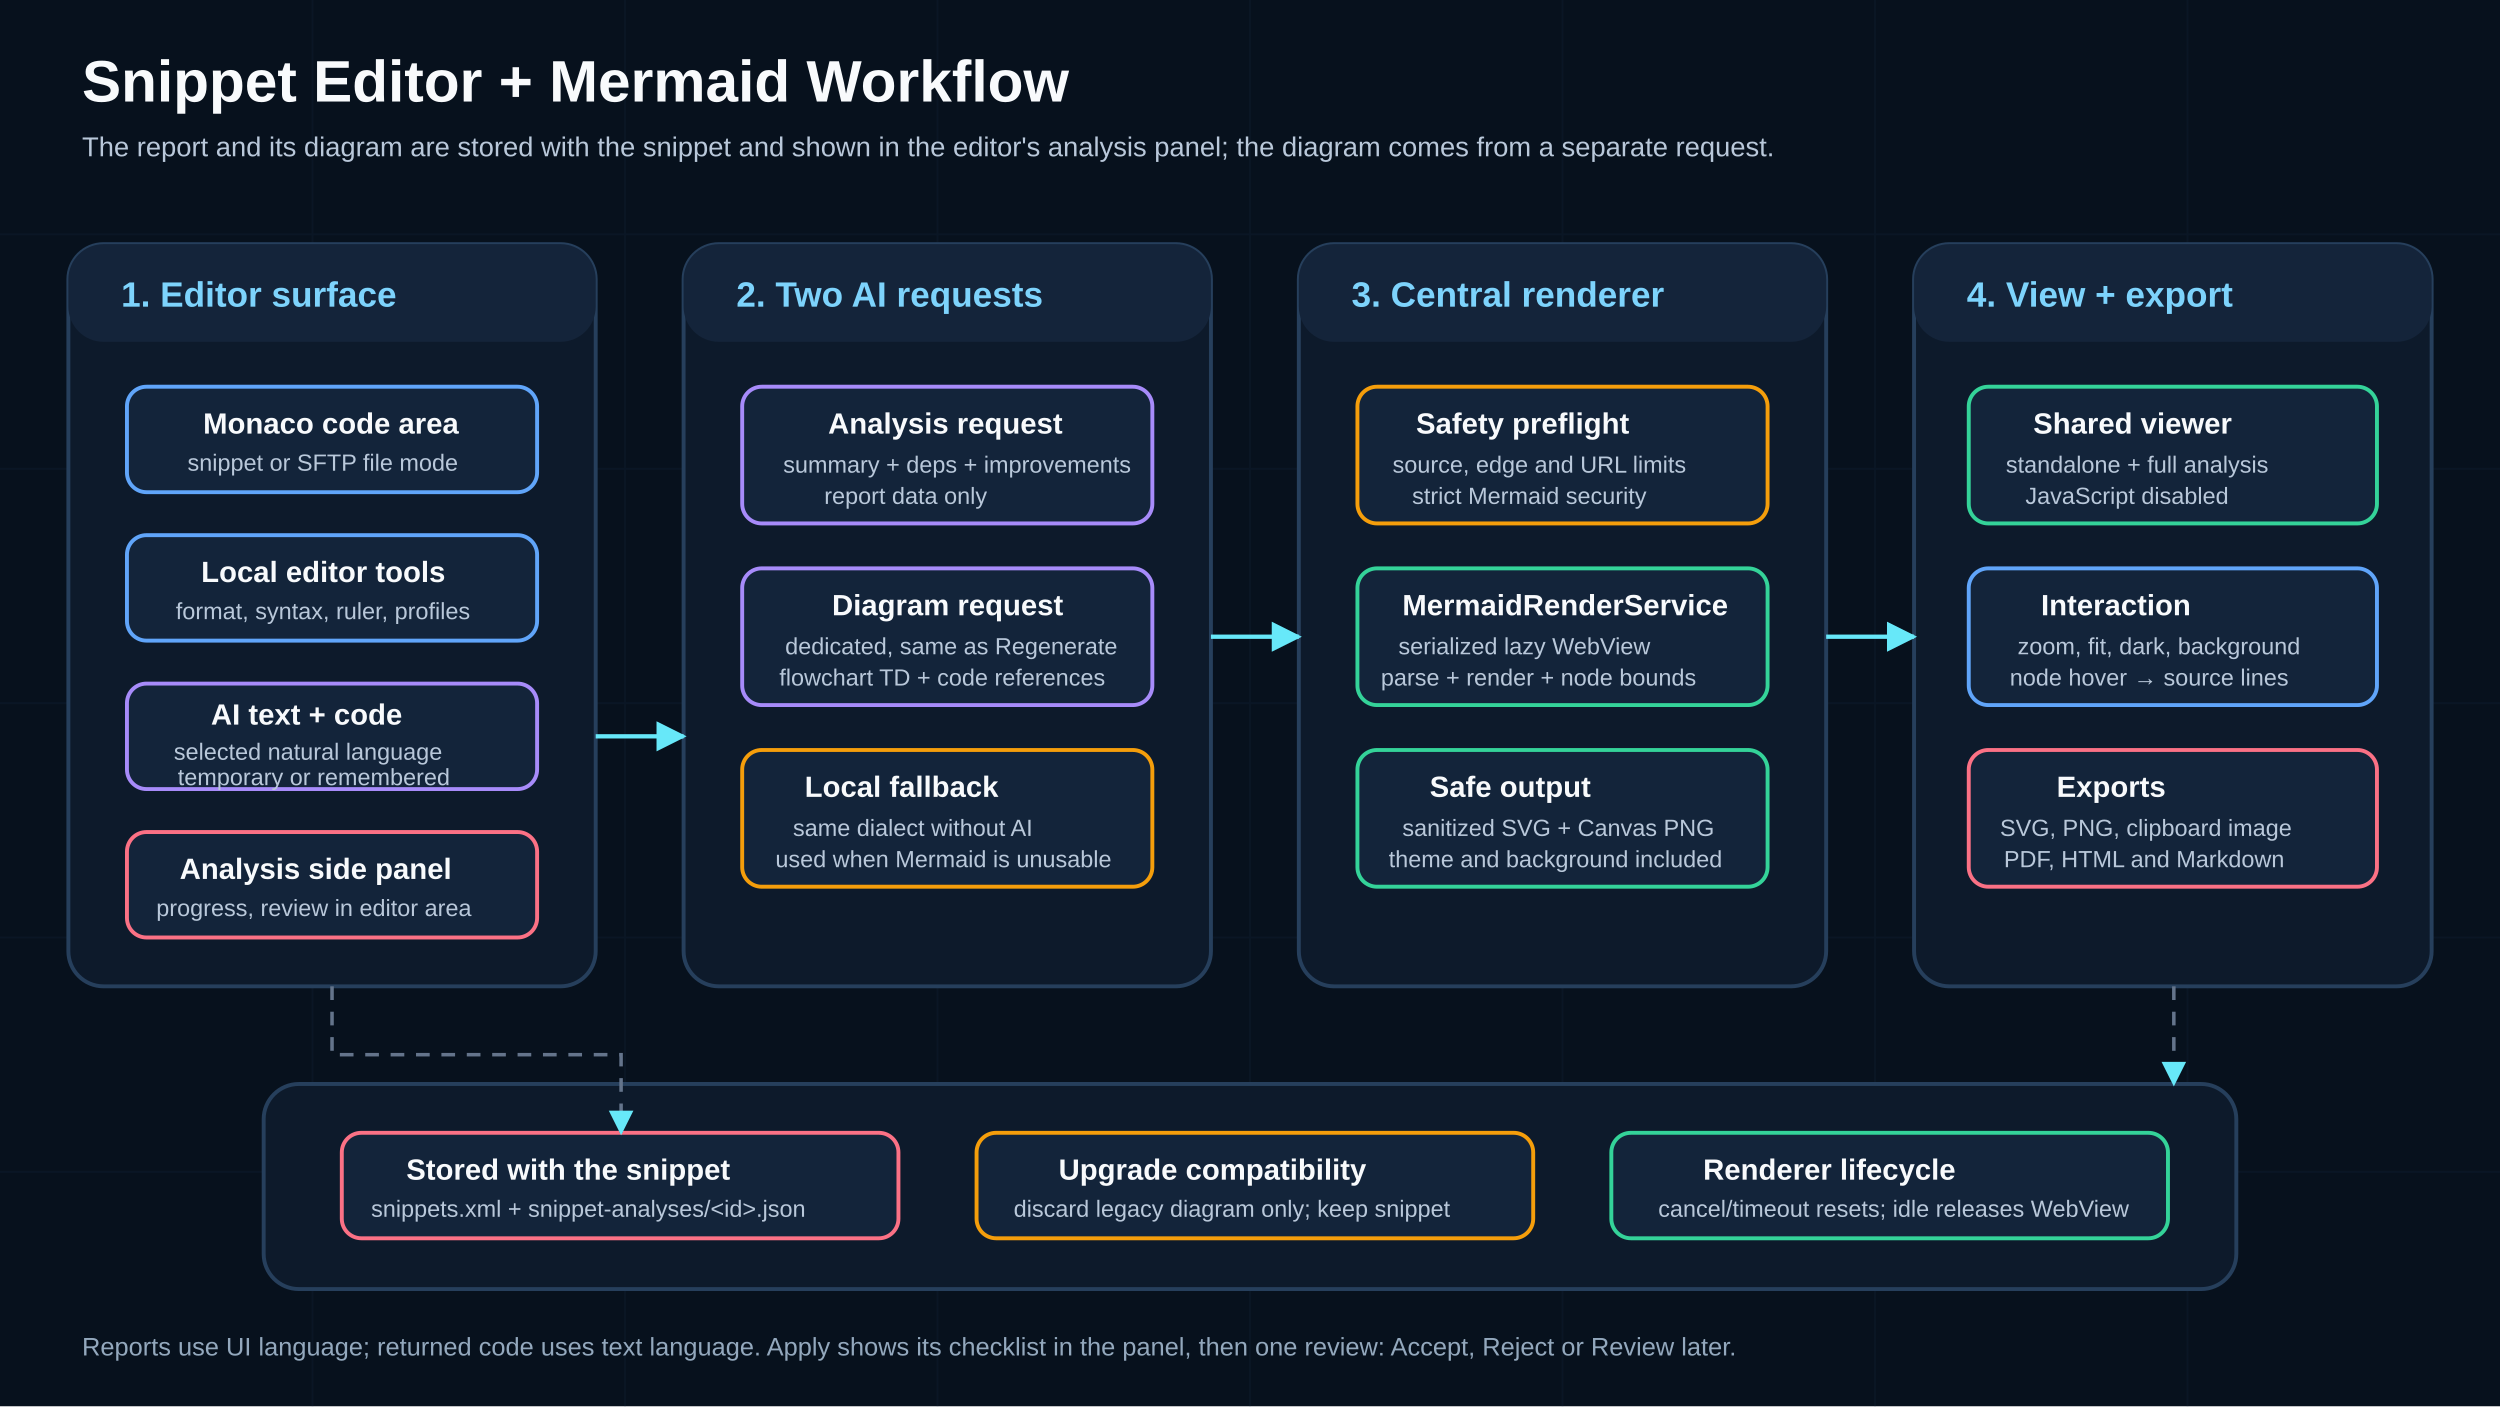
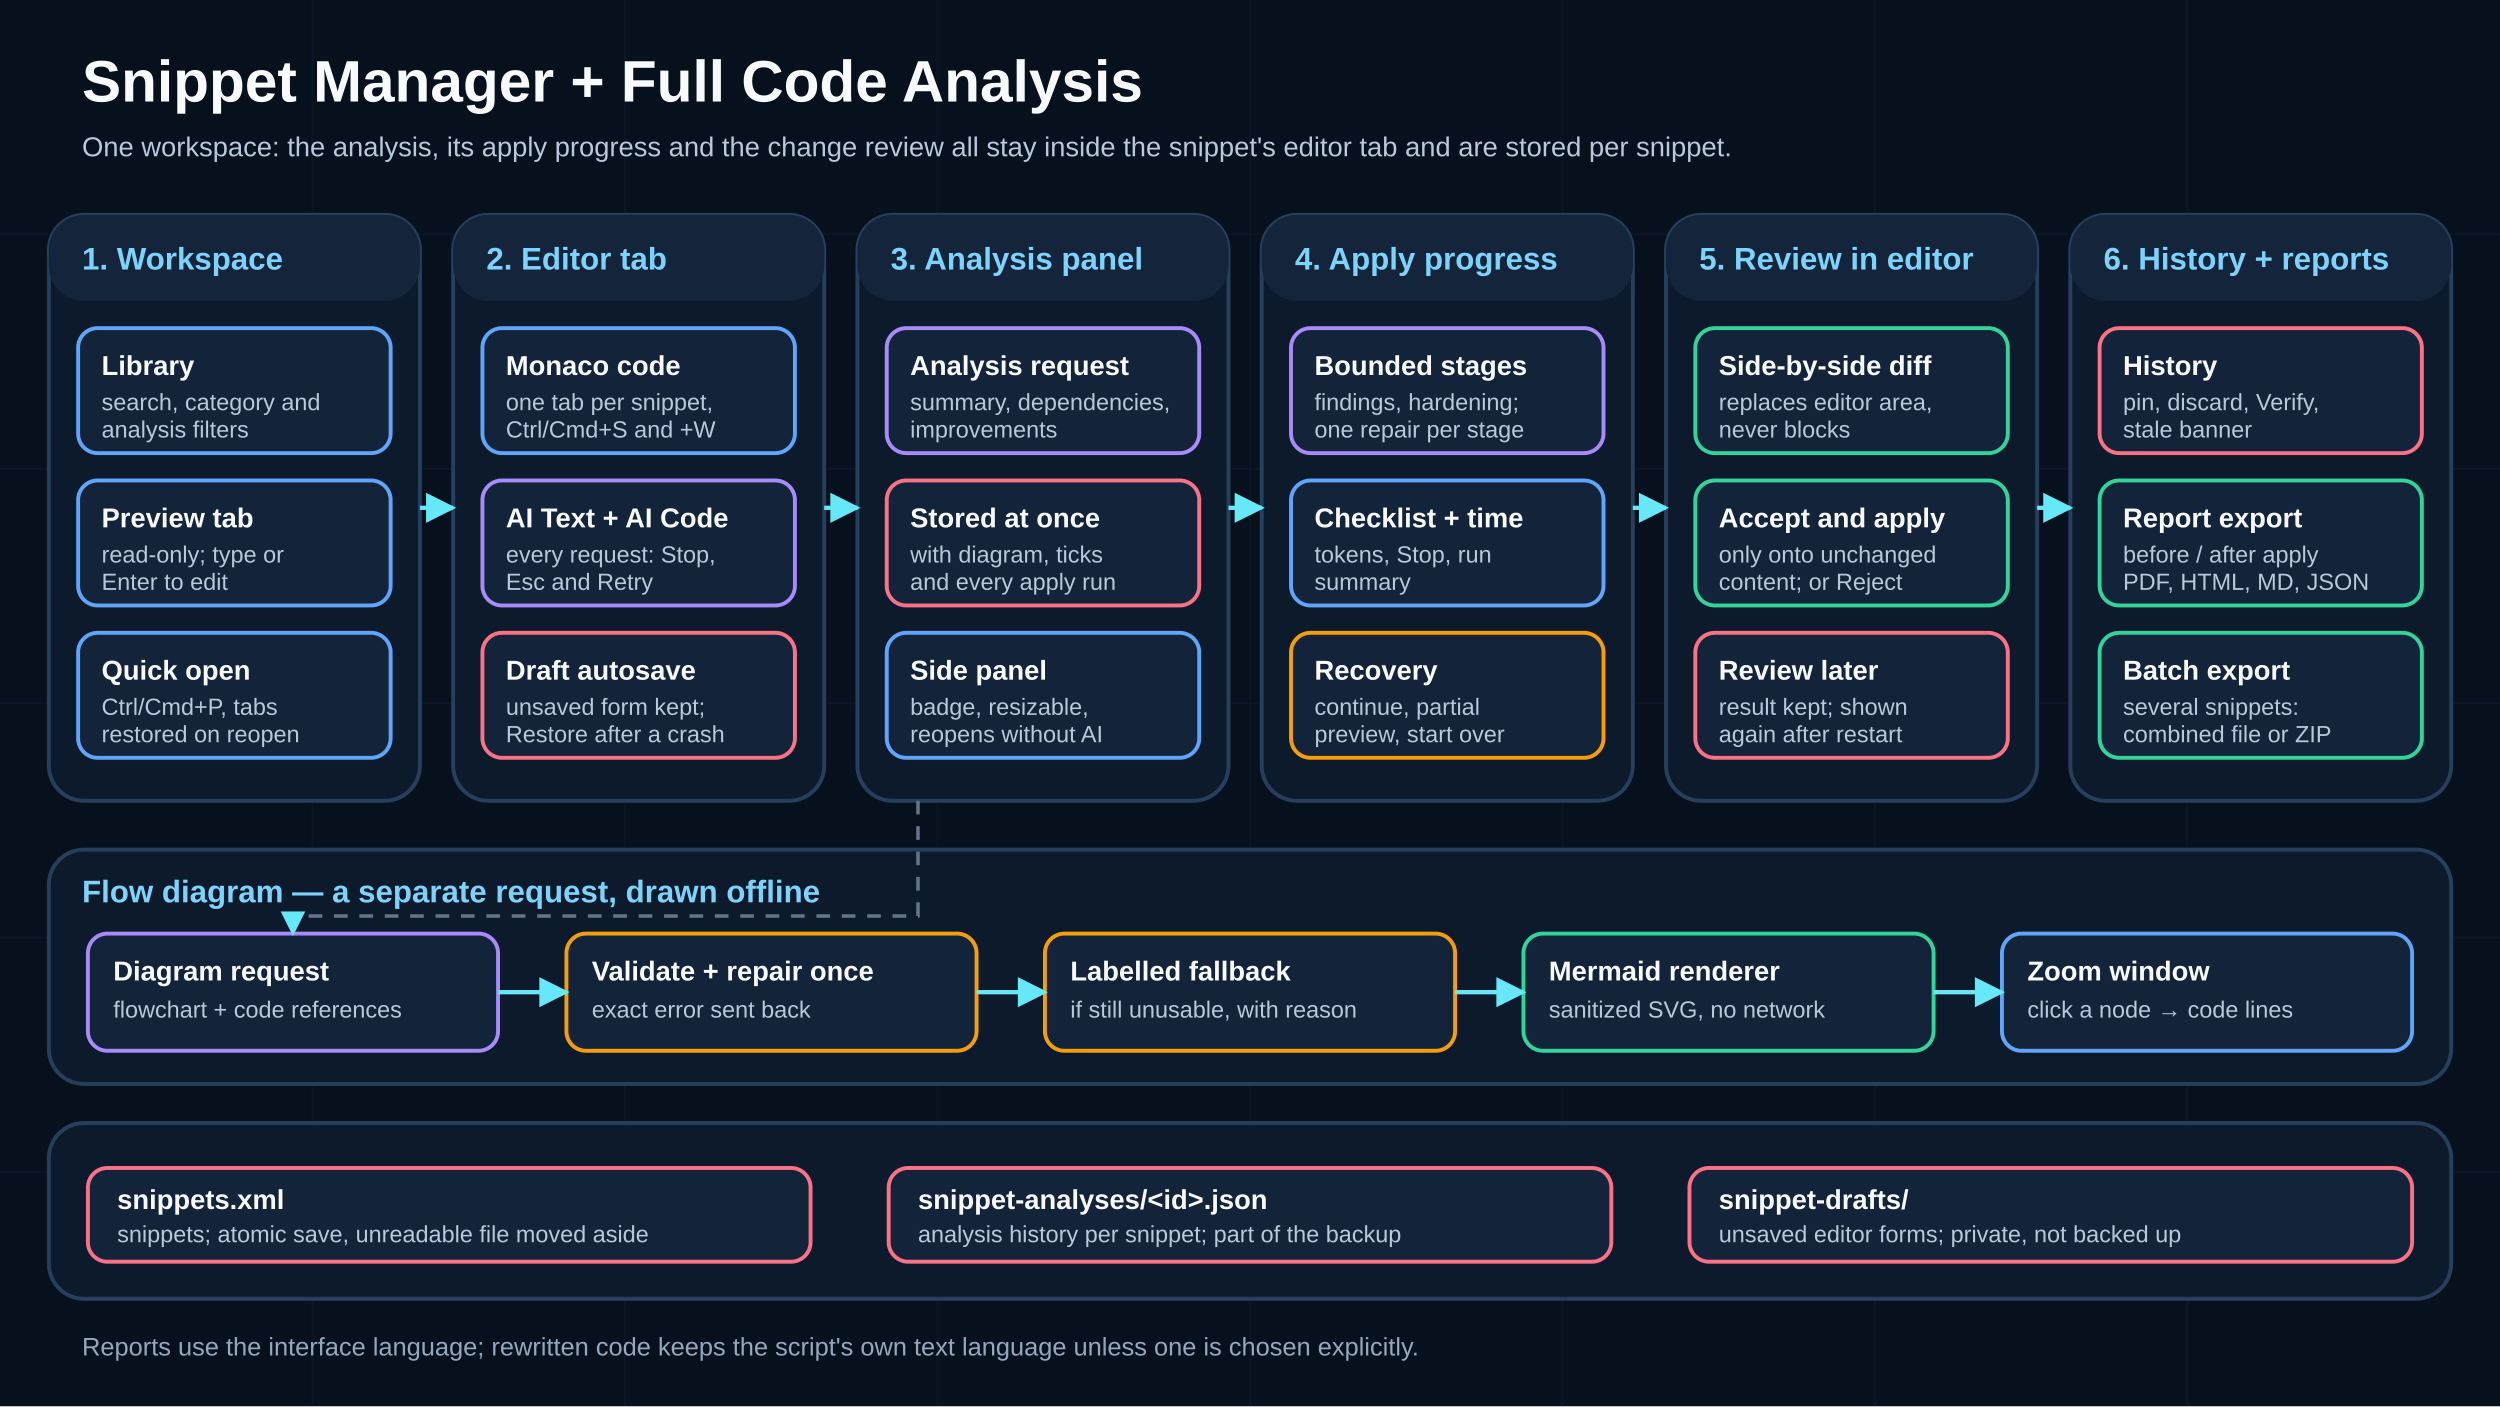
<svg xmlns="http://www.w3.org/2000/svg" viewBox="0 0 1280 720" role="img" aria-labelledby="title desc">
  <defs>
    <marker id="arrow" viewBox="0 0 10 10" refX="9" refY="5" markerWidth="7" markerHeight="7" orient="auto-start-reverse">
      <path d="M 0 0 L 10 5 L 0 10 z" fill="#67e8f9" />
    </marker>
    <style>
      text{font-family:Arial,Helvetica,sans-serif;fill:#e6f3ff;font-size:16px}
      .bg{fill:#07111d}
      .grid{stroke:#14243a;stroke-width:1}
      .panel{fill:#0d1a2b;stroke:#263f5c;stroke-width:2;rx:18}
      .header{fill:#14243a;rx:18}
      .box{fill:#13243a;stroke:#38bdf8;stroke-width:2;rx:10}
      .editor{stroke:#60a5fa}
      .ai{stroke:#a78bfa}
      .render{stroke:#34d399}
      .secure{stroke:#f59e0b}
      .state{stroke:#fb7185}
      .title{font-size:30px;font-weight:700;fill:#f8fafc}
      .subtitle{font-size:14px;fill:#b9c8da}
-       .panelTitle{font-size:18px;font-weight:700;fill:#7dd3fc}
-       .label{font-size:15px;font-weight:700;fill:#f8fafc}
+       .panelTitle{font-size:16px;font-weight:700;fill:#7dd3fc}
+       .label{font-size:14px;font-weight:700;fill:#f8fafc}
      .detail{font-size:12px;fill:#b9c8da}
      .note{font-size:13px;fill:#93a8bd}
      .line{stroke:#67e8f9;stroke-width:2.2;fill:none;marker-end:url(#arrow)}
      .dash{stroke:#64748b;stroke-width:1.8;stroke-dasharray:7 6;fill:none;marker-end:url(#arrow)}
    </style>
  </defs>
  <rect class="bg" width="1280" height="720" />
  <path class="grid" d="M 0 120 H 1280 M 0 240 H 1280 M 0 360 H 1280 M 0 480 H 1280 M 0 600 H 1280 M 160 0 V 720 M 320 0 V 720 M 480 0 V 720 M 640 0 V 720 M 800 0 V 720 M 960 0 V 720 M 1120 0 V 720" opacity="0.25" />
-   <text class="title" x="42" y="52">Snippet Editor + Mermaid Workflow</text>
-   <text class="subtitle" x="42" y="80">The report and its diagram are stored with the snippet and shown in the editor's analysis panel; the diagram comes from a separate request.</text>
-   <rect class="panel" x="35" y="125" width="270" height="380" />
-   <rect class="header" x="35" y="125" width="270" height="50" />
-   <text class="panelTitle" x="62" y="157">1. Editor surface</text>
-   <rect class="box editor" x="65" y="198" width="210" height="54" />
-   <text class="label" x="104" y="222">Monaco code area</text>
-   <text class="detail" x="96" y="241">snippet or SFTP file mode</text>
-   <rect class="box editor" x="65" y="274" width="210" height="54" />
-   <text class="label" x="103" y="298">Local editor tools</text>
-   <text class="detail" x="90" y="317">format, syntax, ruler, profiles</text>
-   <rect class="box ai" x="65" y="350" width="210" height="54" />
-   <text class="label" x="108" y="371">AI text + code</text>
-   <text class="detail" x="89" y="389">selected natural language</text>
-   <text class="detail" x="91" y="402">temporary or remembered</text>
-   <rect class="box state" x="65" y="426" width="210" height="54" />
-   <text class="label" x="92" y="450">Analysis side panel</text>
-   <text class="detail" x="80" y="469">progress, review in editor area</text>
-   <rect class="panel" x="350" y="125" width="270" height="380" />
-   <rect class="header" x="350" y="125" width="270" height="50" />
-   <text class="panelTitle" x="377" y="157">2. Two AI requests</text>
-   <rect class="box ai" x="380" y="198" width="210" height="70" />
-   <text class="label" x="424" y="222">Analysis request</text>
-   <text class="detail" x="401" y="242">summary + deps + improvements</text>
-   <text class="detail" x="422" y="258">report data only</text>
-   <rect class="box ai" x="380" y="291" width="210" height="70" />
-   <text class="label" x="426" y="315">Diagram request</text>
-   <text class="detail" x="402" y="335">dedicated, same as Regenerate</text>
-   <text class="detail" x="399" y="351">flowchart TD + code references</text>
-   <rect class="box secure" x="380" y="384" width="210" height="70" />
-   <text class="label" x="412" y="408">Local fallback</text>
-   <text class="detail" x="406" y="428">same dialect without AI</text>
-   <text class="detail" x="397" y="444">used when Mermaid is unusable</text>
-   <rect class="panel" x="665" y="125" width="270" height="380" />
-   <rect class="header" x="665" y="125" width="270" height="50" />
-   <text class="panelTitle" x="692" y="157">3. Central renderer</text>
-   <rect class="box secure" x="695" y="198" width="210" height="70" />
-   <text class="label" x="725" y="222">Safety preflight</text>
-   <text class="detail" x="713" y="242">source, edge and URL limits</text>
-   <text class="detail" x="723" y="258">strict Mermaid security</text>
-   <rect class="box render" x="695" y="291" width="210" height="70" />
-   <text class="label" x="718" y="315">MermaidRenderService</text>
-   <text class="detail" x="716" y="335">serialized lazy WebView</text>
-   <text class="detail" x="707" y="351">parse + render + node bounds</text>
-   <rect class="box render" x="695" y="384" width="210" height="70" />
-   <text class="label" x="732" y="408">Safe output</text>
-   <text class="detail" x="718" y="428">sanitized SVG + Canvas PNG</text>
-   <text class="detail" x="711" y="444">theme and background included</text>
-   <rect class="panel" x="980" y="125" width="265" height="380" />
-   <rect class="header" x="980" y="125" width="265" height="50" />
-   <text class="panelTitle" x="1007" y="157">4. View + export</text>
-   <rect class="box render" x="1008" y="198" width="209" height="70" />
-   <text class="label" x="1041" y="222">Shared viewer</text>
-   <text class="detail" x="1027" y="242">standalone + full analysis</text>
-   <text class="detail" x="1037" y="258">JavaScript disabled</text>
-   <rect class="box editor" x="1008" y="291" width="209" height="70" />
-   <text class="label" x="1045" y="315">Interaction</text>
-   <text class="detail" x="1033" y="335">zoom, fit, dark, background</text>
-   <text class="detail" x="1029" y="351">node hover → source lines</text>
-   <rect class="box state" x="1008" y="384" width="209" height="70" />
-   <text class="label" x="1053" y="408">Exports</text>
-   <text class="detail" x="1024" y="428">SVG, PNG, clipboard image</text>
-   <text class="detail" x="1026" y="444">PDF, HTML and Markdown</text>
-   <path class="line" d="M 305 377 H 350" />
-   <path class="line" d="M 620 326 H 665" />
-   <path class="line" d="M 935 326 H 980" />
-   <rect class="panel" x="135" y="555" width="1010" height="105" />
-   <rect class="box state" x="175" y="580" width="285" height="54" />
-   <text class="label" x="208" y="604">Stored with the snippet</text>
-   <text class="detail" x="190" y="623">snippets.xml + snippet-analyses/&lt;id&gt;.json</text>
-   <rect class="box secure" x="500" y="580" width="285" height="54" />
-   <text class="label" x="542" y="604">Upgrade compatibility</text>
-   <text class="detail" x="519" y="623">discard legacy diagram only; keep snippet</text>
-   <rect class="box render" x="825" y="580" width="285" height="54" />
-   <text class="label" x="872" y="604">Renderer lifecycle</text>
-   <text class="detail" x="849" y="623">cancel/timeout resets; idle releases WebView</text>
-   <path class="dash" d="M 1113 505 V 555" />
-   <path class="dash" d="M 170 505 V 540 H 318 V 580" />
-   <text class="note" x="42" y="694">Reports use UI language; returned code uses text language. Apply shows its checklist in the panel, then one review: Accept, Reject or Review later.</text>
+   <text class="title" x="42" y="52">Snippet Manager + Full Code Analysis</text>
+   <text class="subtitle" x="42" y="80">One workspace: the analysis, its apply progress and the change review all stay inside the snippet's editor tab and are stored per snippet.</text>
+   <rect class="panel" x="25" y="110" width="190" height="300" />
+   <rect class="header" x="25" y="110" width="190" height="44" />
+   <text class="panelTitle" x="42" y="138">1. Workspace</text>
+   <rect class="box editor" x="40" y="168" width="160" height="64" />
+   <text class="label" x="52" y="192">Library</text>
+   <text class="detail" x="52" y="210">search, category and</text>
+   <text class="detail" x="52" y="224">analysis filters</text>
+   <rect class="box editor" x="40" y="246" width="160" height="64" />
+   <text class="label" x="52" y="270">Preview tab</text>
+   <text class="detail" x="52" y="288">read-only; type or</text>
+   <text class="detail" x="52" y="302">Enter to edit</text>
+   <rect class="box editor" x="40" y="324" width="160" height="64" />
+   <text class="label" x="52" y="348">Quick open</text>
+   <text class="detail" x="52" y="366">Ctrl/Cmd+P, tabs</text>
+   <text class="detail" x="52" y="380">restored on reopen</text>
+   <rect class="panel" x="232" y="110" width="190" height="300" />
+   <rect class="header" x="232" y="110" width="190" height="44" />
+   <text class="panelTitle" x="249" y="138">2. Editor tab</text>
+   <rect class="box editor" x="247" y="168" width="160" height="64" />
+   <text class="label" x="259" y="192">Monaco code</text>
+   <text class="detail" x="259" y="210">one tab per snippet,</text>
+   <text class="detail" x="259" y="224">Ctrl/Cmd+S and +W</text>
+   <rect class="box ai" x="247" y="246" width="160" height="64" />
+   <text class="label" x="259" y="270">AI Text + AI Code</text>
+   <text class="detail" x="259" y="288">every request: Stop,</text>
+   <text class="detail" x="259" y="302">Esc and Retry</text>
+   <rect class="box state" x="247" y="324" width="160" height="64" />
+   <text class="label" x="259" y="348">Draft autosave</text>
+   <text class="detail" x="259" y="366">unsaved form kept;</text>
+   <text class="detail" x="259" y="380">Restore after a crash</text>
+   <rect class="panel" x="439" y="110" width="190" height="300" />
+   <rect class="header" x="439" y="110" width="190" height="44" />
+   <text class="panelTitle" x="456" y="138">3. Analysis panel</text>
+   <rect class="box ai" x="454" y="168" width="160" height="64" />
+   <text class="label" x="466" y="192">Analysis request</text>
+   <text class="detail" x="466" y="210">summary, dependencies,</text>
+   <text class="detail" x="466" y="224">improvements</text>
+   <rect class="box state" x="454" y="246" width="160" height="64" />
+   <text class="label" x="466" y="270">Stored at once</text>
+   <text class="detail" x="466" y="288">with diagram, ticks</text>
+   <text class="detail" x="466" y="302">and every apply run</text>
+   <rect class="box editor" x="454" y="324" width="160" height="64" />
+   <text class="label" x="466" y="348">Side panel</text>
+   <text class="detail" x="466" y="366">badge, resizable,</text>
+   <text class="detail" x="466" y="380">reopens without AI</text>
+   <rect class="panel" x="646" y="110" width="190" height="300" />
+   <rect class="header" x="646" y="110" width="190" height="44" />
+   <text class="panelTitle" x="663" y="138">4. Apply progress</text>
+   <rect class="box ai" x="661" y="168" width="160" height="64" />
+   <text class="label" x="673" y="192">Bounded stages</text>
+   <text class="detail" x="673" y="210">findings, hardening;</text>
+   <text class="detail" x="673" y="224">one repair per stage</text>
+   <rect class="box editor" x="661" y="246" width="160" height="64" />
+   <text class="label" x="673" y="270">Checklist + time</text>
+   <text class="detail" x="673" y="288">tokens, Stop, run</text>
+   <text class="detail" x="673" y="302">summary</text>
+   <rect class="box secure" x="661" y="324" width="160" height="64" />
+   <text class="label" x="673" y="348">Recovery</text>
+   <text class="detail" x="673" y="366">continue, partial</text>
+   <text class="detail" x="673" y="380">preview, start over</text>
+   <rect class="panel" x="853" y="110" width="190" height="300" />
+   <rect class="header" x="853" y="110" width="190" height="44" />
+   <text class="panelTitle" x="870" y="138">5. Review in editor</text>
+   <rect class="box render" x="868" y="168" width="160" height="64" />
+   <text class="label" x="880" y="192">Side-by-side diff</text>
+   <text class="detail" x="880" y="210">replaces editor area,</text>
+   <text class="detail" x="880" y="224">never blocks</text>
+   <rect class="box render" x="868" y="246" width="160" height="64" />
+   <text class="label" x="880" y="270">Accept and apply</text>
+   <text class="detail" x="880" y="288">only onto unchanged</text>
+   <text class="detail" x="880" y="302">content; or Reject</text>
+   <rect class="box state" x="868" y="324" width="160" height="64" />
+   <text class="label" x="880" y="348">Review later</text>
+   <text class="detail" x="880" y="366">result kept; shown</text>
+   <text class="detail" x="880" y="380">again after restart</text>
+   <rect class="panel" x="1060" y="110" width="195" height="300" />
+   <rect class="header" x="1060" y="110" width="195" height="44" />
+   <text class="panelTitle" x="1077" y="138">6. History + reports</text>
+   <rect class="box state" x="1075" y="168" width="165" height="64" />
+   <text class="label" x="1087" y="192">History</text>
+   <text class="detail" x="1087" y="210">pin, discard, Verify,</text>
+   <text class="detail" x="1087" y="224">stale banner</text>
+   <rect class="box render" x="1075" y="246" width="165" height="64" />
+   <text class="label" x="1087" y="270">Report export</text>
+   <text class="detail" x="1087" y="288">before / after apply</text>
+   <text class="detail" x="1087" y="302">PDF, HTML, MD, JSON</text>
+   <rect class="box render" x="1075" y="324" width="165" height="64" />
+   <text class="label" x="1087" y="348">Batch export</text>
+   <text class="detail" x="1087" y="366">several snippets:</text>
+   <text class="detail" x="1087" y="380">combined file or ZIP</text>
+   <path class="line" d="M 215 260 H 232" />
+   <path class="line" d="M 422 260 H 439" />
+   <path class="line" d="M 629 260 H 646" />
+   <path class="line" d="M 836 260 H 853" />
+   <path class="line" d="M 1043 260 H 1060" />
+   <rect class="panel" x="25" y="435" width="1230" height="120" />
+   <text class="panelTitle" x="42" y="462">Flow diagram — a separate request, drawn offline</text>
+   <rect class="box ai" x="45" y="478" width="210" height="60" />
+   <text class="label" x="58" y="502">Diagram request</text>
+   <text class="detail" x="58" y="521">flowchart + code references</text>
+   <rect class="box secure" x="290" y="478" width="210" height="60" />
+   <text class="label" x="303" y="502">Validate + repair once</text>
+   <text class="detail" x="303" y="521">exact error sent back</text>
+   <rect class="box secure" x="535" y="478" width="210" height="60" />
+   <text class="label" x="548" y="502">Labelled fallback</text>
+   <text class="detail" x="548" y="521">if still unusable, with reason</text>
+   <rect class="box render" x="780" y="478" width="210" height="60" />
+   <text class="label" x="793" y="502">Mermaid renderer</text>
+   <text class="detail" x="793" y="521">sanitized SVG, no network</text>
+   <rect class="box editor" x="1025" y="478" width="210" height="60" />
+   <text class="label" x="1038" y="502">Zoom window</text>
+   <text class="detail" x="1038" y="521">click a node → code lines</text>
+   <path class="line" d="M 255 508 H 290" />
+   <path class="line" d="M 500 508 H 535" />
+   <path class="line" d="M 745 508 H 780" />
+   <path class="line" d="M 990 508 H 1025" />
+   <path class="dash" d="M 470 410 V 469 H 150 V 478" />
+   <rect class="panel" x="25" y="575" width="1230" height="90" />
+   <rect class="box state" x="45" y="598" width="370" height="48" />
+   <text class="label" x="60" y="619">snippets.xml</text>
+   <text class="detail" x="60" y="636">snippets; atomic save, unreadable file moved aside</text>
+   <rect class="box state" x="455" y="598" width="370" height="48" />
+   <text class="label" x="470" y="619">snippet-analyses/&lt;id&gt;.json</text>
+   <text class="detail" x="470" y="636">analysis history per snippet; part of the backup</text>
+   <rect class="box state" x="865" y="598" width="370" height="48" />
+   <text class="label" x="880" y="619">snippet-drafts/</text>
+   <text class="detail" x="880" y="636">unsaved editor forms; private, not backed up</text>
+   <text class="note" x="42" y="694">Reports use the interface language; rewritten code keeps the script's own text language unless one is chosen explicitly.</text>
</svg>
